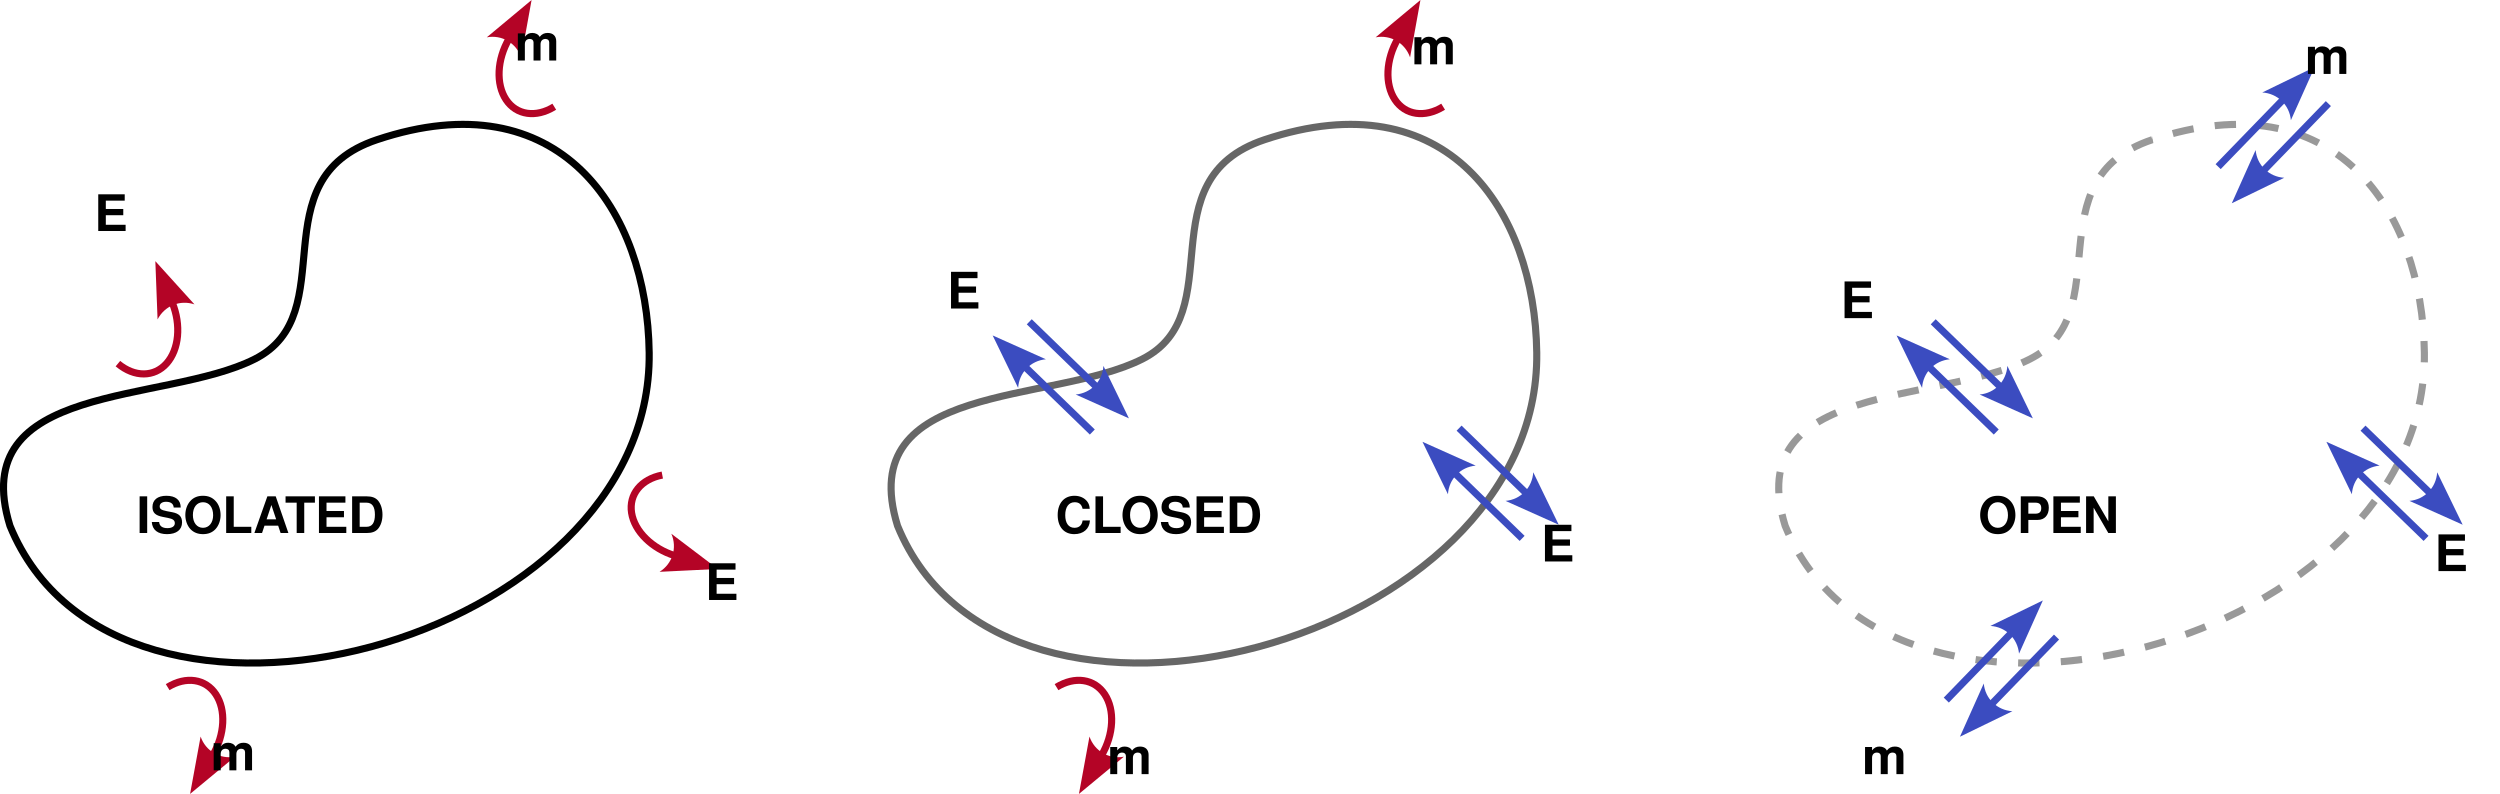
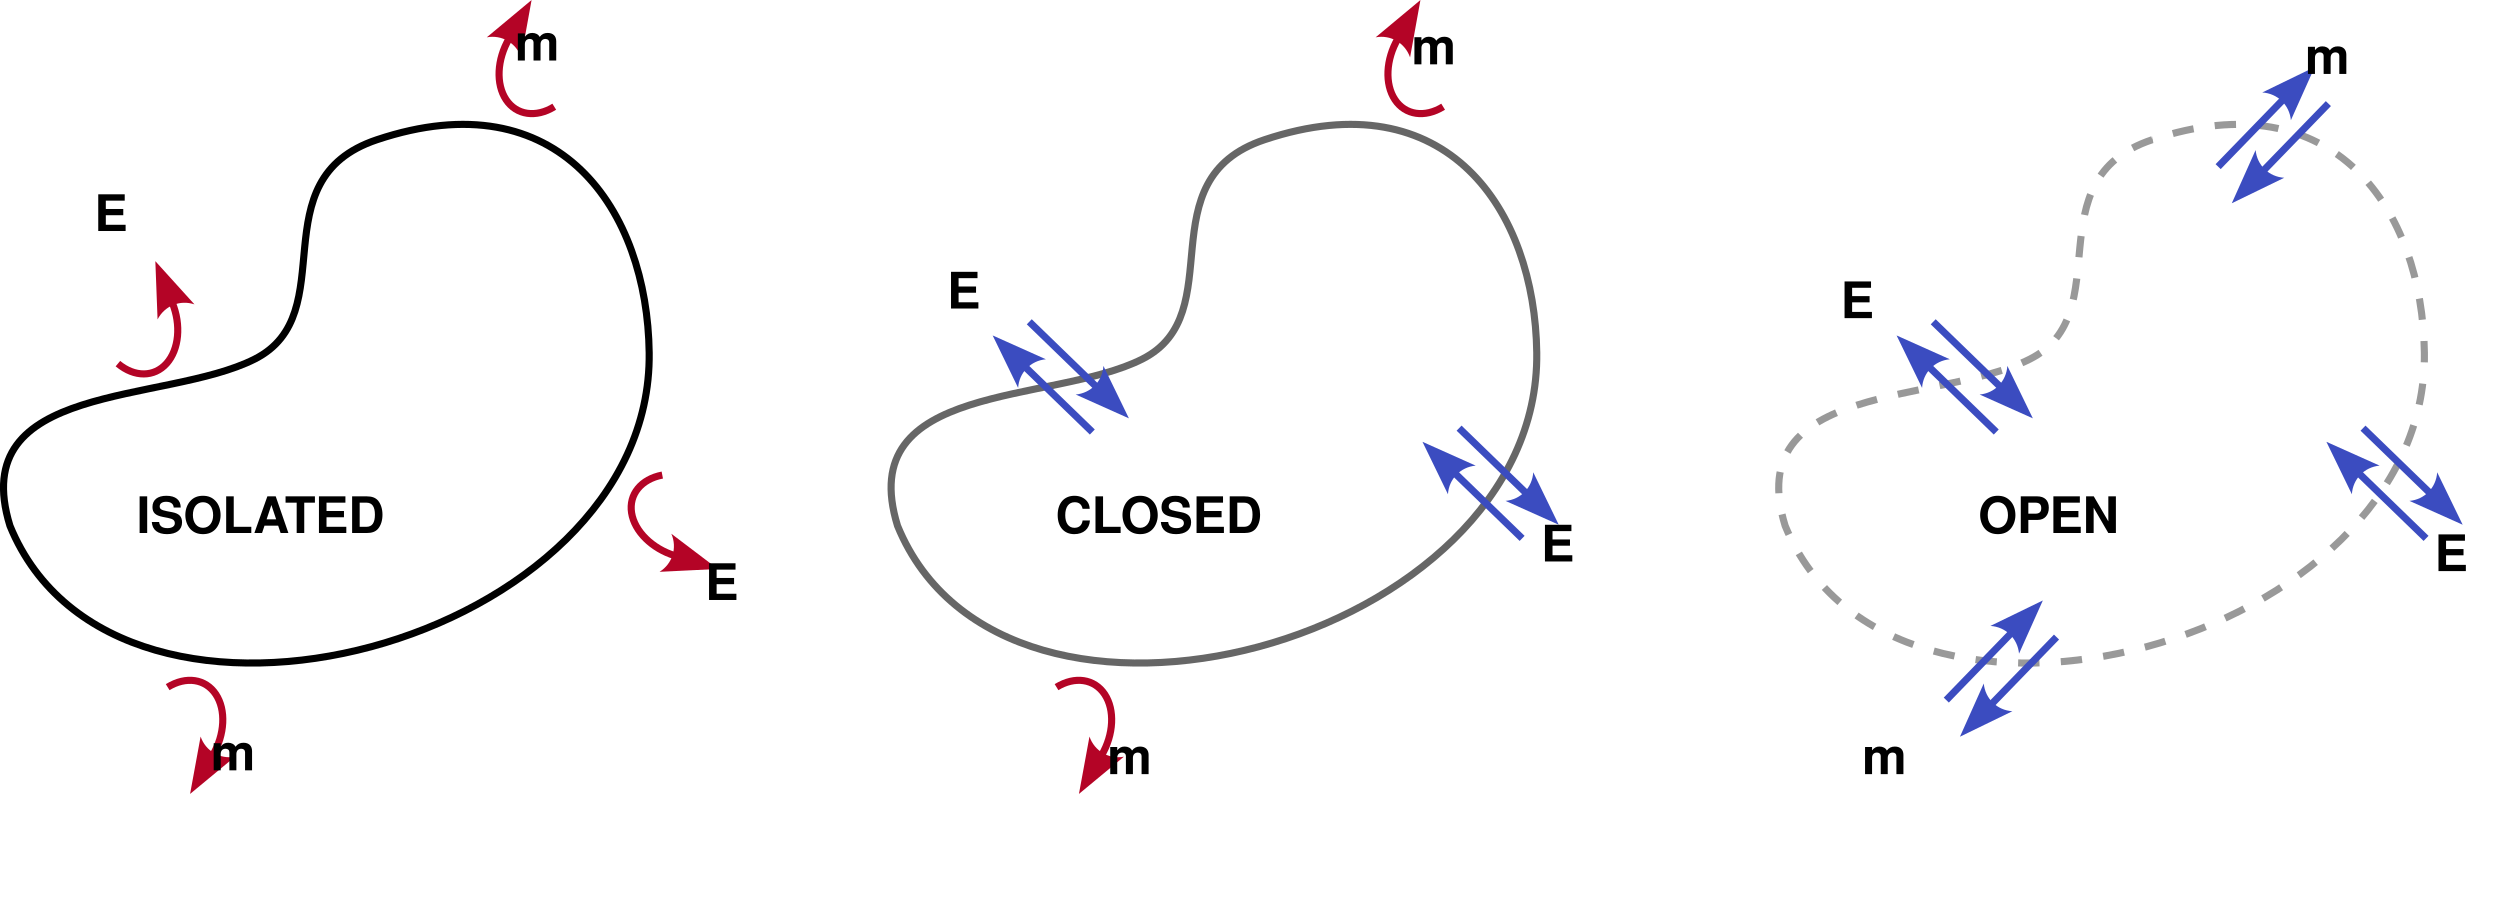
- <svg xmlns="http://www.w3.org/2000/svg" width="351.243mm" height="111.545mm" viewBox="0 0 351.243 111.545" version="1.1" id="svg1" xml:space="preserve">
+ <svg xmlns="http://www.w3.org/2000/svg" width="351.243mm" height="126.545mm" viewBox="0 0 351.243 126.545" version="1.1" id="svg1" xml:space="preserve">
  <defs id="defs1">
    <marker style="overflow:visible" id="ConcaveTriangle" refX="0" refY="0" orient="auto-start-reverse" markerWidth="1" markerHeight="1" viewBox="0 0 1 1" preserveAspectRatio="xMidYMid">
      <path transform="scale(0.7)" d="M -2,-4 9,0 -2,4 c 2,-2.33 2,-5.66 0,-8 z" style="fill:context-stroke;fill-rule:evenodd;stroke:none" id="path7" />
    </marker>
    <marker style="overflow:visible" id="ConcaveTriangle-7" refX="0" refY="0" orient="auto-start-reverse" markerWidth="1" markerHeight="1" viewBox="0 0 1 1" preserveAspectRatio="xMidYMid">
      <path transform="scale(0.7)" d="M -2,-4 9,0 -2,4 c 2,-2.33 2,-5.66 0,-8 z" style="fill:context-stroke;fill-rule:evenodd;stroke:none" id="path7-2" />
    </marker>
    <marker style="overflow:visible" id="ConcaveTriangle-2" refX="0" refY="0" orient="auto-start-reverse" markerWidth="1" markerHeight="1" viewBox="0 0 1 1" preserveAspectRatio="xMidYMid">
      <path transform="scale(0.7)" d="M -2,-4 9,0 -2,4 c 2,-2.33 2,-5.66 0,-8 z" style="fill:context-stroke;fill-rule:evenodd;stroke:none" id="path7-8" />
    </marker>
    <marker style="overflow:visible" id="ConcaveTriangle-2-9" refX="0" refY="0" orient="auto-start-reverse" markerWidth="1" markerHeight="1" viewBox="0 0 1 1" preserveAspectRatio="xMidYMid">
      <path transform="scale(0.7)" d="M -2,-4 9,0 -2,4 c 2,-2.33 2,-5.66 0,-8 z" style="fill:context-stroke;fill-rule:evenodd;stroke:none" id="path7-8-8" />
    </marker>
    <marker style="overflow:visible" id="ConcaveTriangle-2-9-0" refX="0" refY="0" orient="auto-start-reverse" markerWidth="1" markerHeight="1" viewBox="0 0 1 1" preserveAspectRatio="xMidYMid">
      <path transform="scale(0.7)" d="M -2,-4 9,0 -2,4 c 2,-2.33 2,-5.66 0,-8 z" style="fill:context-stroke;fill-rule:evenodd;stroke:none" id="path7-8-8-7" />
    </marker>
    <marker style="overflow:visible" id="ConcaveTriangle-2-6" refX="0" refY="0" orient="auto-start-reverse" markerWidth="1" markerHeight="1" viewBox="0 0 1 1" preserveAspectRatio="xMidYMid">
      <path transform="scale(0.7)" d="M -2,-4 9,0 -2,4 c 2,-2.33 2,-5.66 0,-8 z" style="fill:context-stroke;fill-rule:evenodd;stroke:none" id="path7-8-6" />
    </marker>
    <marker style="overflow:visible" id="ConcaveTriangle-7-2" refX="0" refY="0" orient="auto-start-reverse" markerWidth="1" markerHeight="1" viewBox="0 0 1 1" preserveAspectRatio="xMidYMid">
      <path transform="scale(0.7)" d="M -2,-4 9,0 -2,4 c 2,-2.33 2,-5.66 0,-8 z" style="fill:context-stroke;fill-rule:evenodd;stroke:none" id="path7-2-0" />
    </marker>
    <marker style="overflow:visible" id="ConcaveTriangle-7-2-2" refX="0" refY="0" orient="auto-start-reverse" markerWidth="1" markerHeight="1" viewBox="0 0 1 1" preserveAspectRatio="xMidYMid">
      <path transform="scale(0.7)" d="M -2,-4 9,0 -2,4 c 2,-2.33 2,-5.66 0,-8 z" style="fill:context-stroke;fill-rule:evenodd;stroke:none" id="path7-2-0-1" />
    </marker>
    <marker style="overflow:visible" id="ConcaveTriangle-7-2-8" refX="0" refY="0" orient="auto-start-reverse" markerWidth="1" markerHeight="1" viewBox="0 0 1 1" preserveAspectRatio="xMidYMid">
      <path transform="scale(0.7)" d="M -2,-4 9,0 -2,4 c 2,-2.33 2,-5.66 0,-8 z" style="fill:context-stroke;fill-rule:evenodd;stroke:none" id="path7-2-0-3" />
    </marker>
    <marker style="overflow:visible" id="ConcaveTriangle-7-2-2-9" refX="0" refY="0" orient="auto-start-reverse" markerWidth="1" markerHeight="1" viewBox="0 0 1 1" preserveAspectRatio="xMidYMid">
      <path transform="scale(0.7)" d="M -2,-4 9,0 -2,4 c 2,-2.33 2,-5.66 0,-8 z" style="fill:context-stroke;fill-rule:evenodd;stroke:none" id="path7-2-0-1-8" />
    </marker>
    <marker style="overflow:visible" id="ConcaveTriangle-7-2-3" refX="0" refY="0" orient="auto-start-reverse" markerWidth="1" markerHeight="1" viewBox="0 0 1 1" preserveAspectRatio="xMidYMid">
      <path transform="scale(0.7)" d="M -2,-4 9,0 -2,4 c 2,-2.33 2,-5.66 0,-8 z" style="fill:context-stroke;fill-rule:evenodd;stroke:none" id="path7-2-0-7" />
    </marker>
    <marker style="overflow:visible" id="ConcaveTriangle-7-2-2-4" refX="0" refY="0" orient="auto-start-reverse" markerWidth="1" markerHeight="1" viewBox="0 0 1 1" preserveAspectRatio="xMidYMid">
      <path transform="scale(0.7)" d="M -2,-4 9,0 -2,4 c 2,-2.33 2,-5.66 0,-8 z" style="fill:context-stroke;fill-rule:evenodd;stroke:none" id="path7-2-0-1-1" />
    </marker>
    <marker style="overflow:visible" id="ConcaveTriangle-7-2-8-7" refX="0" refY="0" orient="auto-start-reverse" markerWidth="1" markerHeight="1" viewBox="0 0 1 1" preserveAspectRatio="xMidYMid">
      <path transform="scale(0.7)" d="M -2,-4 9,0 -2,4 c 2,-2.33 2,-5.66 0,-8 z" style="fill:context-stroke;fill-rule:evenodd;stroke:none" id="path7-2-0-3-1" />
    </marker>
    <marker style="overflow:visible" id="ConcaveTriangle-7-2-2-9-4" refX="0" refY="0" orient="auto-start-reverse" markerWidth="1" markerHeight="1" viewBox="0 0 1 1" preserveAspectRatio="xMidYMid">
      <path transform="scale(0.7)" d="M -2,-4 9,0 -2,4 c 2,-2.33 2,-5.66 0,-8 z" style="fill:context-stroke;fill-rule:evenodd;stroke:none" id="path7-2-0-1-8-8" />
    </marker>
    <marker style="overflow:visible" id="ConcaveTriangle-7-2-7" refX="0" refY="0" orient="auto-start-reverse" markerWidth="1" markerHeight="1" viewBox="0 0 1 1" preserveAspectRatio="xMidYMid">
      <path transform="scale(0.7)" d="M -2,-4 9,0 -2,4 c 2,-2.33 2,-5.66 0,-8 z" style="fill:context-stroke;fill-rule:evenodd;stroke:none" id="path7-2-0-9" />
    </marker>
    <marker style="overflow:visible" id="ConcaveTriangle-7-2-2-0" refX="0" refY="0" orient="auto-start-reverse" markerWidth="1" markerHeight="1" viewBox="0 0 1 1" preserveAspectRatio="xMidYMid">
      <path transform="scale(0.7)" d="M -2,-4 9,0 -2,4 c 2,-2.33 2,-5.66 0,-8 z" style="fill:context-stroke;fill-rule:evenodd;stroke:none" id="path7-2-0-1-2" />
    </marker>
    <marker style="overflow:visible" id="ConcaveTriangle-7-2-7-2" refX="0" refY="0" orient="auto-start-reverse" markerWidth="1" markerHeight="1" viewBox="0 0 1 1" preserveAspectRatio="xMidYMid">
      <path transform="scale(0.7)" d="M -2,-4 9,0 -2,4 c 2,-2.33 2,-5.66 0,-8 z" style="fill:context-stroke;fill-rule:evenodd;stroke:none" id="path7-2-0-9-6" />
    </marker>
    <marker style="overflow:visible" id="ConcaveTriangle-7-2-2-0-5" refX="0" refY="0" orient="auto-start-reverse" markerWidth="1" markerHeight="1" viewBox="0 0 1 1" preserveAspectRatio="xMidYMid">
      <path transform="scale(0.7)" d="M -2,-4 9,0 -2,4 c 2,-2.33 2,-5.66 0,-8 z" style="fill:context-stroke;fill-rule:evenodd;stroke:none" id="path7-2-0-1-2-5" />
    </marker>
  </defs>
  <g id="layer1" transform="translate(-16.09067,-7.645699)">
    <path style="fill:none;stroke:#000000;stroke-width:1;stroke-dasharray:none;stroke-opacity:1" d="M 69.063,27.272 C 52.222,32.898 64.522,51.703 51.871,58.098 39.245,64.481 11.21,61.143 17.488,81.515 32.538,118.31 107.819,98.153 107.299,57.209 107.045,37.171 94.717,18.703 69.063,27.272 Z" id="path1" />
    <path style="fill:none;stroke:#666666;stroke-width:1;stroke-dasharray:none" d="m 193.765,27.272 c -16.841,5.625 -4.54,24.431 -17.192,30.826 -12.626,6.383 -40.661,3.045 -34.383,23.416 15.05,36.796 90.331,16.638 89.811,-24.305 -0.254,-20.038 -12.583,-38.506 -38.237,-29.937 z" id="path1-9" />
    <path style="fill:none;stroke:#999999;stroke-width:1;stroke-dasharray:3, 3;stroke-dashoffset:0" d="m 318.474,27.276 c -16.841,5.625 -4.54,24.431 -17.192,30.826 -12.626,6.383 -40.661,3.045 -34.383,23.416 15.05,36.796 90.331,16.638 89.811,-24.305 -0.254,-20.038 -12.583,-38.506 -38.237,-29.937 z" id="path1-6" />
    <path style="fill:none;stroke:#b40426;stroke-width:1;stroke-dasharray:none;stroke-dashoffset:0;stroke-opacity:1;marker-start:url(#ConcaveTriangle)" id="path2" d="m 22.366,60.336 a 5.659,7.755 0 0 1 -3.451,7.845 5.659,7.755 0 0 1 -6.5,-2.135" transform="rotate(-18.4287)" />
    <path style="fill:none;stroke:#b40426;stroke-width:1;stroke-dasharray:none;stroke-dashoffset:0;stroke-opacity:1;marker-start:url(#ConcaveTriangle-7)" id="path2-0" d="m 40.475,-134.217 a 5.659,7.755 0 0 1 -3.451,7.845 5.659,7.755 0 0 1 -6.5,-2.135" transform="rotate(110.9163)" />
    <path style="fill:none;stroke:#b40426;stroke-width:1;stroke-dasharray:none;stroke-dashoffset:0;stroke-opacity:1;marker-start:url(#ConcaveTriangle-2)" id="path2-4" d="m -84.248,-27.354 a 5.659,7.755 0 0 1 -3.451,7.845 5.659,7.755 0 0 1 -6.5,-2.135" transform="matrix(-0.8950447,-0.4459764,-0.4459764,0.8950447,0,0)" />
    <path style="fill:none;stroke:#b40426;stroke-width:1;stroke-dasharray:none;stroke-dashoffset:0;stroke-opacity:1;marker-start:url(#ConcaveTriangle-2-9)" id="path2-4-5" d="m 92.106,-81.063 a 5.659,7.755 0 0 1 -3.451,7.845 5.659,7.755 0 0 1 -6.5,-2.135" transform="matrix(0.893849,0.4483682,0.4483682,-0.893849,0,0)" />
    <path style="fill:none;stroke:#b40426;stroke-width:1;stroke-dasharray:none;stroke-dashoffset:0;stroke-opacity:1;marker-start:url(#ConcaveTriangle-2-6)" id="path2-4-8" d="m -196.024,-83.049 a 5.659,7.755 0 0 1 -3.451,7.845 5.659,7.755 0 0 1 -6.5,-2.135" transform="matrix(-0.8950447,-0.4459764,-0.4459764,0.8950447,0,0)" />
    <path style="fill:none;stroke:#b40426;stroke-width:1;stroke-dasharray:none;stroke-dashoffset:0;stroke-opacity:1;marker-start:url(#ConcaveTriangle-2-9-0)" id="path2-4-5-8" d="m 203.732,-25.069 a 5.659,7.755 0 0 1 -3.451,7.845 5.659,7.755 0 0 1 -6.5,-2.135" transform="matrix(0.893849,0.4483682,0.4483682,-0.893849,0,0)" />
    <path style="fill:none;stroke:#3b4cc0;stroke-width:1;stroke-dasharray:none;stroke-dashoffset:0;stroke-opacity:1;marker-start:url(#ConcaveTriangle-7-2)" d="m 160.08,59.159 9.477,9.184" id="path3" />
    <path style="fill:none;stroke:#3b4cc0;stroke-width:1;stroke-dasharray:none;stroke-dashoffset:0;stroke-opacity:1;marker-start:url(#ConcaveTriangle-7-2-2)" d="m 170.176,62.039 -9.477,-9.184" id="path3-0" />
    <path style="fill:none;stroke:#3b4cc0;stroke-width:1;stroke-dasharray:none;stroke-dashoffset:0;stroke-opacity:1;marker-start:url(#ConcaveTriangle-7-2-8)" d="m 220.467,74.103 9.477,9.184" id="path3-05" />
    <path style="fill:none;stroke:#3b4cc0;stroke-width:1;stroke-dasharray:none;stroke-dashoffset:0;stroke-opacity:1;marker-start:url(#ConcaveTriangle-7-2-2-9)" d="m 230.564,76.984 -9.477,-9.184" id="path3-0-3" />
    <path style="fill:none;stroke:#3b4cc0;stroke-width:1;stroke-dasharray:none;stroke-dashoffset:0;stroke-opacity:1;marker-start:url(#ConcaveTriangle-7-2-3)" d="m 287.08,59.159 9.477,9.184" id="path3-3" />
    <path style="fill:none;stroke:#3b4cc0;stroke-width:1;stroke-dasharray:none;stroke-dashoffset:0;stroke-opacity:1;marker-start:url(#ConcaveTriangle-7-2-2-4)" d="m 297.176,62.039 -9.477,-9.184" id="path3-0-9" />
    <path style="fill:none;stroke:#3b4cc0;stroke-width:1;stroke-dasharray:none;stroke-dashoffset:0;stroke-opacity:1;marker-start:url(#ConcaveTriangle-7-2-8-7)" d="m 347.467,74.103 9.477,9.184" id="path3-05-4" />
    <path style="fill:none;stroke:#3b4cc0;stroke-width:1;stroke-dasharray:none;stroke-dashoffset:0;stroke-opacity:1;marker-start:url(#ConcaveTriangle-7-2-2-9-4)" d="m 357.564,76.984 -9.477,-9.184" id="path3-0-3-7" />
    <g id="g3" transform="rotate(-90,306.1314,-34.4987)">
      <path style="fill:none;stroke:#3b4cc0;stroke-width:1;stroke-dasharray:none;stroke-dashoffset:0;stroke-opacity:1;marker-start:url(#ConcaveTriangle-7-2-7)" d="m 239.954,-6.594 9.477,9.184" id="path3-04" />
      <path style="fill:none;stroke:#3b4cc0;stroke-width:1;stroke-dasharray:none;stroke-dashoffset:0;stroke-opacity:1;marker-start:url(#ConcaveTriangle-7-2-2-0)" d="m 250.051,-3.713 -9.477,-9.184" id="path3-0-2" />
    </g>
    <g id="g3-9" transform="rotate(-90,324.508,22.07343)">
      <path style="fill:none;stroke:#3b4cc0;stroke-width:1;stroke-dasharray:none;stroke-dashoffset:0;stroke-opacity:1;marker-start:url(#ConcaveTriangle-7-2-7-2)" d="m 239.954,-6.594 9.477,9.184" id="path3-04-8" />
      <path style="fill:none;stroke:#3b4cc0;stroke-width:1;stroke-dasharray:none;stroke-dashoffset:0;stroke-opacity:1;marker-start:url(#ConcaveTriangle-7-2-2-0-5)" d="m 250.051,-3.713 -9.477,-9.184" id="path3-0-2-9" />
    </g>
    <text xml:space="preserve" style="font-style:normal;font-variant:normal;font-weight:bold;font-stretch:normal;font-size:7.056px;font-family:Helvetica;-inkscape-font-specification:'Helvetica, Bold';font-variant-ligatures:normal;font-variant-caps:normal;font-variant-numeric:normal;font-variant-east-asian:normal;text-align:center;letter-spacing:-0.032px;word-spacing:-0.008px;text-anchor:middle;fill:#000000;stroke:none;stroke-width:1;stroke-dasharray:none;stroke-dashoffset:0;stroke-opacity:1" x="36.543" y="40.102" id="text3">
      <tspan id="tspan3" style="font-style:normal;font-variant:normal;font-weight:bold;font-stretch:normal;font-size:7.056px;font-family:Helvetica;-inkscape-font-specification:'Helvetica, Bold';font-variant-ligatures:normal;font-variant-caps:normal;font-variant-numeric:normal;font-variant-east-asian:normal;fill:#000000;stroke:none;stroke-width:1" x="36.527" y="40.102">E</tspan>
    </text>
    <text xml:space="preserve" style="font-style:normal;font-variant:normal;font-weight:bold;font-stretch:normal;font-size:7.056px;font-family:Helvetica;-inkscape-font-specification:'Helvetica, Bold';font-variant-ligatures:normal;font-variant-caps:normal;font-variant-numeric:normal;font-variant-east-asian:normal;text-align:center;letter-spacing:-0.032px;word-spacing:-0.008px;text-anchor:middle;fill:#000000;stroke:none;stroke-width:1;stroke-dasharray:none;stroke-dashoffset:0;stroke-opacity:1" x="122.361" y="91.942" id="text3-6">
      <tspan id="tspan3-1" style="font-style:normal;font-variant:normal;font-weight:bold;font-stretch:normal;font-size:7.056px;font-family:Helvetica;-inkscape-font-specification:'Helvetica, Bold';font-variant-ligatures:normal;font-variant-caps:normal;font-variant-numeric:normal;font-variant-east-asian:normal;fill:#000000;stroke:none;stroke-width:1" x="122.345" y="91.942">E</tspan>
    </text>
    <text xml:space="preserve" style="font-style:normal;font-variant:normal;font-weight:bold;font-stretch:normal;font-size:7.056px;font-family:Helvetica;-inkscape-font-specification:'Helvetica, Bold';font-variant-ligatures:normal;font-variant-caps:normal;font-variant-numeric:normal;font-variant-east-asian:normal;text-align:center;letter-spacing:-0.032px;word-spacing:-0.008px;text-anchor:middle;fill:#000000;stroke:none;stroke-width:1;stroke-dasharray:none;stroke-dashoffset:0;stroke-opacity:1" x="96.422" y="16.146" id="text3-6-8">
      <tspan id="tspan3-1-9" style="font-style:normal;font-variant:normal;font-weight:bold;font-stretch:normal;font-size:7.056px;font-family:Helvetica;-inkscape-font-specification:'Helvetica, Bold';font-variant-ligatures:normal;font-variant-caps:normal;font-variant-numeric:normal;font-variant-east-asian:normal;fill:#000000;stroke:none;stroke-width:1" x="96.406" y="16.146">m</tspan>
    </text>
    <text xml:space="preserve" style="font-style:normal;font-variant:normal;font-weight:bold;font-stretch:normal;font-size:7.056px;font-family:Helvetica;-inkscape-font-specification:'Helvetica, Bold';font-variant-ligatures:normal;font-variant-caps:normal;font-variant-numeric:normal;font-variant-east-asian:normal;text-align:center;letter-spacing:-0.032px;word-spacing:-0.008px;text-anchor:middle;fill:#000000;stroke:none;stroke-width:1;stroke-dasharray:none;stroke-dashoffset:0;stroke-opacity:1" x="53.686" y="115.874" id="text3-6-8-2">
      <tspan id="tspan3-1-9-7" style="font-style:normal;font-variant:normal;font-weight:bold;font-stretch:normal;font-size:7.056px;font-family:Helvetica;-inkscape-font-specification:'Helvetica, Bold';font-variant-ligatures:normal;font-variant-caps:normal;font-variant-numeric:normal;font-variant-east-asian:normal;fill:#000000;stroke:none;stroke-width:1" x="53.67" y="115.874">m</tspan>
    </text>
    <text xml:space="preserve" style="font-style:normal;font-variant:normal;font-weight:bold;font-stretch:normal;font-size:7.056px;font-family:Helvetica;-inkscape-font-specification:'Helvetica, Bold';font-variant-ligatures:normal;font-variant-caps:normal;font-variant-numeric:normal;font-variant-east-asian:normal;text-align:center;letter-spacing:-0.032px;word-spacing:-0.008px;text-anchor:middle;fill:#000000;stroke:none;stroke-width:1;stroke-dasharray:none;stroke-dashoffset:0;stroke-opacity:1" x="156.355" y="50.993" id="text3-2">
      <tspan id="tspan3-3" style="font-style:normal;font-variant:normal;font-weight:bold;font-stretch:normal;font-size:7.056px;font-family:Helvetica;-inkscape-font-specification:'Helvetica, Bold';font-variant-ligatures:normal;font-variant-caps:normal;font-variant-numeric:normal;font-variant-east-asian:normal;fill:#000000;stroke:none;stroke-width:1" x="156.339" y="50.993">E</tspan>
    </text>
    <text xml:space="preserve" style="font-style:normal;font-variant:normal;font-weight:bold;font-stretch:normal;font-size:7.056px;font-family:Helvetica;-inkscape-font-specification:'Helvetica, Bold';font-variant-ligatures:normal;font-variant-caps:normal;font-variant-numeric:normal;font-variant-east-asian:normal;text-align:center;letter-spacing:-0.032px;word-spacing:-0.008px;text-anchor:middle;fill:#000000;stroke:none;stroke-width:1;stroke-dasharray:none;stroke-dashoffset:0;stroke-opacity:1" x="239.802" y="86.531" id="text3-6-0">
      <tspan id="tspan3-1-4" style="font-style:normal;font-variant:normal;font-weight:bold;font-stretch:normal;font-size:7.056px;font-family:Helvetica;-inkscape-font-specification:'Helvetica, Bold';font-variant-ligatures:normal;font-variant-caps:normal;font-variant-numeric:normal;font-variant-east-asian:normal;fill:#000000;stroke:none;stroke-width:1" x="239.787" y="86.531">E</tspan>
    </text>
    <text xml:space="preserve" style="font-style:normal;font-variant:normal;font-weight:bold;font-stretch:normal;font-size:7.056px;font-family:Helvetica;-inkscape-font-specification:'Helvetica, Bold';font-variant-ligatures:normal;font-variant-caps:normal;font-variant-numeric:normal;font-variant-east-asian:normal;text-align:center;letter-spacing:-0.032px;word-spacing:-0.008px;text-anchor:middle;fill:#000000;stroke:none;stroke-width:1;stroke-dasharray:none;stroke-dashoffset:0;stroke-opacity:1" x="222.384" y="16.683" id="text3-6-8-3">
      <tspan id="tspan3-1-9-8" style="font-style:normal;font-variant:normal;font-weight:bold;font-stretch:normal;font-size:7.056px;font-family:Helvetica;-inkscape-font-specification:'Helvetica, Bold';font-variant-ligatures:normal;font-variant-caps:normal;font-variant-numeric:normal;font-variant-east-asian:normal;fill:#000000;stroke:none;stroke-width:1" x="222.369" y="16.683">m</tspan>
    </text>
    <text xml:space="preserve" style="font-style:normal;font-variant:normal;font-weight:bold;font-stretch:normal;font-size:7.056px;font-family:Helvetica;-inkscape-font-specification:'Helvetica, Bold';font-variant-ligatures:normal;font-variant-caps:normal;font-variant-numeric:normal;font-variant-east-asian:normal;text-align:center;letter-spacing:-0.032px;word-spacing:-0.008px;text-anchor:middle;fill:#000000;stroke:none;stroke-width:1;stroke-dasharray:none;stroke-dashoffset:0;stroke-opacity:1" x="179.648" y="116.41" id="text3-6-8-2-0">
      <tspan id="tspan3-1-9-7-4" style="font-style:normal;font-variant:normal;font-weight:bold;font-stretch:normal;font-size:7.056px;font-family:Helvetica;-inkscape-font-specification:'Helvetica, Bold';font-variant-ligatures:normal;font-variant-caps:normal;font-variant-numeric:normal;font-variant-east-asian:normal;fill:#000000;stroke:none;stroke-width:1" x="179.632" y="116.41">m</tspan>
    </text>
    <text xml:space="preserve" style="font-style:normal;font-variant:normal;font-weight:bold;font-stretch:normal;font-size:7.056px;font-family:Helvetica;-inkscape-font-specification:'Helvetica, Bold';font-variant-ligatures:normal;font-variant-caps:normal;font-variant-numeric:normal;font-variant-east-asian:normal;text-align:center;letter-spacing:-0.032px;word-spacing:-0.008px;text-anchor:middle;fill:#000000;stroke:none;stroke-width:1;stroke-dasharray:none;stroke-dashoffset:0;stroke-opacity:1" x="281.895" y="52.343" id="text3-2-0">
      <tspan id="tspan3-3-9" style="font-style:normal;font-variant:normal;font-weight:bold;font-stretch:normal;font-size:7.056px;font-family:Helvetica;-inkscape-font-specification:'Helvetica, Bold';font-variant-ligatures:normal;font-variant-caps:normal;font-variant-numeric:normal;font-variant-east-asian:normal;fill:#000000;stroke:none;stroke-width:1" x="281.879" y="52.343">E</tspan>
    </text>
    <text xml:space="preserve" style="font-style:normal;font-variant:normal;font-weight:bold;font-stretch:normal;font-size:7.056px;font-family:Helvetica;-inkscape-font-specification:'Helvetica, Bold';font-variant-ligatures:normal;font-variant-caps:normal;font-variant-numeric:normal;font-variant-east-asian:normal;text-align:center;letter-spacing:-0.032px;word-spacing:-0.008px;text-anchor:middle;fill:#000000;stroke:none;stroke-width:1;stroke-dasharray:none;stroke-dashoffset:0;stroke-opacity:1" x="365.342" y="87.881" id="text3-6-0-4">
      <tspan id="tspan3-1-4-8" style="font-style:normal;font-variant:normal;font-weight:bold;font-stretch:normal;font-size:7.056px;font-family:Helvetica;-inkscape-font-specification:'Helvetica, Bold';font-variant-ligatures:normal;font-variant-caps:normal;font-variant-numeric:normal;font-variant-east-asian:normal;fill:#000000;stroke:none;stroke-width:1" x="365.326" y="87.881">E</tspan>
    </text>
    <text xml:space="preserve" style="font-style:normal;font-variant:normal;font-weight:bold;font-stretch:normal;font-size:7.056px;font-family:Helvetica;-inkscape-font-specification:'Helvetica, Bold';font-variant-ligatures:normal;font-variant-caps:normal;font-variant-numeric:normal;font-variant-east-asian:normal;text-align:center;letter-spacing:-0.032px;word-spacing:-0.008px;text-anchor:middle;fill:#000000;stroke:none;stroke-width:1;stroke-dasharray:none;stroke-dashoffset:0;stroke-opacity:1" x="347.924" y="18.033" id="text3-6-8-3-3">
      <tspan id="tspan3-1-9-8-3" style="font-style:normal;font-variant:normal;font-weight:bold;font-stretch:normal;font-size:7.056px;font-family:Helvetica;-inkscape-font-specification:'Helvetica, Bold';font-variant-ligatures:normal;font-variant-caps:normal;font-variant-numeric:normal;font-variant-east-asian:normal;fill:#000000;stroke:none;stroke-width:1" x="347.908" y="18.033">m</tspan>
    </text>
    <text xml:space="preserve" style="font-style:normal;font-variant:normal;font-weight:bold;font-stretch:normal;font-size:7.056px;font-family:Helvetica;-inkscape-font-specification:'Helvetica, Bold';font-variant-ligatures:normal;font-variant-caps:normal;font-variant-numeric:normal;font-variant-east-asian:normal;text-align:center;letter-spacing:-0.032px;word-spacing:-0.008px;text-anchor:middle;fill:#000000;stroke:none;stroke-width:1;stroke-dasharray:none;stroke-dashoffset:0;stroke-opacity:1" x="285.696" y="116.41" id="text3-6-8-2-0-8">
      <tspan id="tspan3-1-9-7-4-1" style="font-style:normal;font-variant:normal;font-weight:bold;font-stretch:normal;font-size:7.056px;font-family:Helvetica;-inkscape-font-specification:'Helvetica, Bold';font-variant-ligatures:normal;font-variant-caps:normal;font-variant-numeric:normal;font-variant-east-asian:normal;fill:#000000;stroke:none;stroke-width:1" x="285.68" y="116.41">m</tspan>
    </text>
    <text xml:space="preserve" style="font-style:normal;font-variant:normal;font-weight:bold;font-stretch:normal;font-size:7.056px;font-family:Helvetica;-inkscape-font-specification:'Helvetica, Bold';font-variant-ligatures:normal;font-variant-caps:normal;font-variant-numeric:normal;font-variant-east-asian:normal;text-align:center;letter-spacing:-0.032px;word-spacing:-0.008px;text-anchor:middle;fill:#000000;stroke:none;stroke-width:1;stroke-dasharray:none;stroke-dashoffset:0;stroke-opacity:1" x="57.548" y="82.535" id="text4">
-       <tspan id="tspan4" style="stroke-width:1;-inkscape-font-specification:'Helvetica, Bold';font-family:Helvetica;font-weight:bold;font-style:normal;font-stretch:normal;font-variant:normal;font-size:7.056px;font-variant-ligatures:normal;font-variant-caps:normal;font-variant-numeric:normal;font-variant-east-asian:normal" x="57.532" y="82.535">ISOLATED</tspan>
+       <tspan id="tspan4" style="font-style:normal;font-variant:normal;font-weight:bold;font-stretch:normal;font-size:7.056px;font-family:Helvetica;-inkscape-font-specification:'Helvetica, Bold';font-variant-ligatures:normal;font-variant-caps:normal;font-variant-numeric:normal;font-variant-east-asian:normal;stroke-width:1" x="57.532" y="82.535">ISOLATED</tspan>
    </text>
    <text xml:space="preserve" style="font-style:normal;font-variant:normal;font-weight:bold;font-stretch:normal;font-size:7.056px;font-family:Helvetica;-inkscape-font-specification:'Helvetica, Bold';font-variant-ligatures:normal;font-variant-caps:normal;font-variant-numeric:normal;font-variant-east-asian:normal;text-align:center;letter-spacing:-0.032px;word-spacing:-0.008px;text-anchor:middle;fill:#000000;stroke:none;stroke-width:1;stroke-dasharray:none;stroke-dashoffset:0;stroke-opacity:1" x="183.751" y="82.535" id="text4-4">
-       <tspan id="tspan4-0" style="stroke-width:1;-inkscape-font-specification:'Helvetica, Bold';font-family:Helvetica;font-weight:bold;font-style:normal;font-stretch:normal;font-variant:normal;font-size:7.056px;font-variant-ligatures:normal;font-variant-caps:normal;font-variant-numeric:normal;font-variant-east-asian:normal" x="183.735" y="82.535">CLOSED</tspan>
+       <tspan id="tspan4-0" style="font-style:normal;font-variant:normal;font-weight:bold;font-stretch:normal;font-size:7.056px;font-family:Helvetica;-inkscape-font-specification:'Helvetica, Bold';font-variant-ligatures:normal;font-variant-caps:normal;font-variant-numeric:normal;font-variant-east-asian:normal;stroke-width:1" x="183.735" y="82.535">CLOSED</tspan>
    </text>
    <text xml:space="preserve" style="font-style:normal;font-variant:normal;font-weight:bold;font-stretch:normal;font-size:7.056px;font-family:Helvetica;-inkscape-font-specification:'Helvetica, Bold';font-variant-ligatures:normal;font-variant-caps:normal;font-variant-numeric:normal;font-variant-east-asian:normal;text-align:center;letter-spacing:-0.032px;word-spacing:-0.008px;text-anchor:middle;fill:#000000;stroke:none;stroke-width:1;stroke-dasharray:none;stroke-dashoffset:0;stroke-opacity:1" x="308.763" y="82.535" id="text4-4-6">
-       <tspan id="tspan4-0-8" style="stroke-width:1;-inkscape-font-specification:'Helvetica, Bold';font-family:Helvetica;font-weight:bold;font-style:normal;font-stretch:normal;font-variant:normal;font-size:7.056px;font-variant-ligatures:normal;font-variant-caps:normal;font-variant-numeric:normal;font-variant-east-asian:normal" x="308.747" y="82.535">OPEN</tspan>
+       <tspan id="tspan4-0-8" style="font-style:normal;font-variant:normal;font-weight:bold;font-stretch:normal;font-size:7.056px;font-family:Helvetica;-inkscape-font-specification:'Helvetica, Bold';font-variant-ligatures:normal;font-variant-caps:normal;font-variant-numeric:normal;font-variant-east-asian:normal;stroke-width:1" x="308.747" y="82.535">OPEN</tspan>
    </text>
  </g>
</svg>
